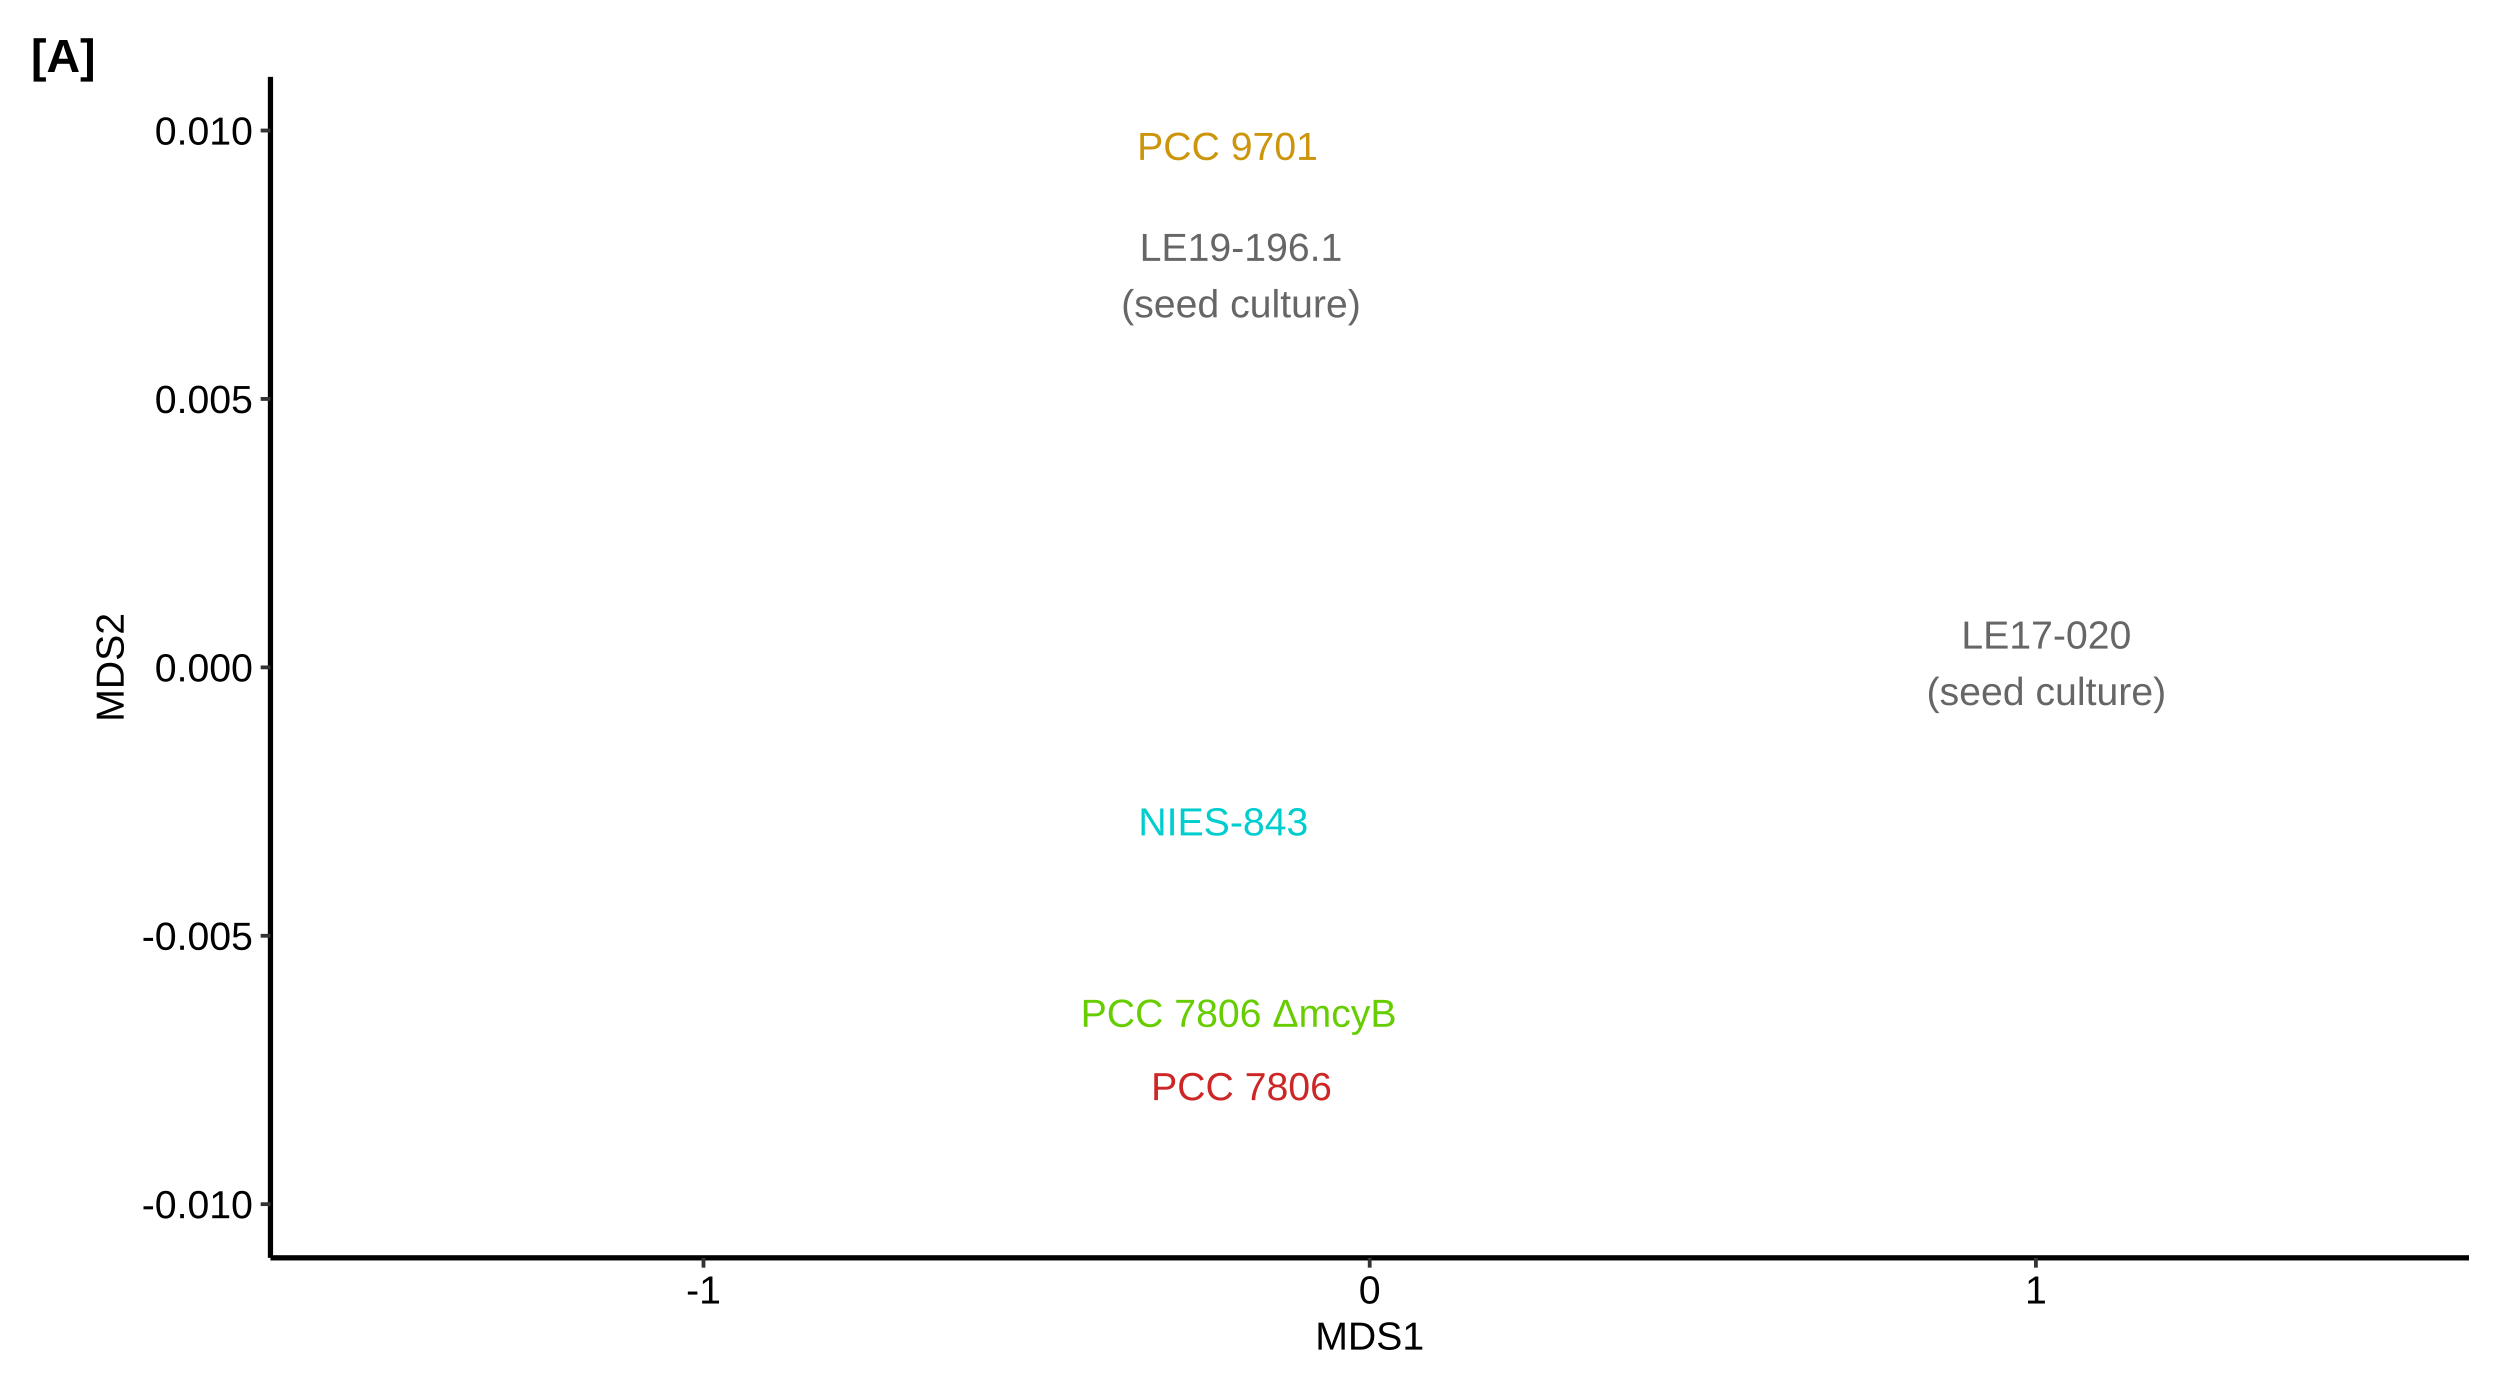
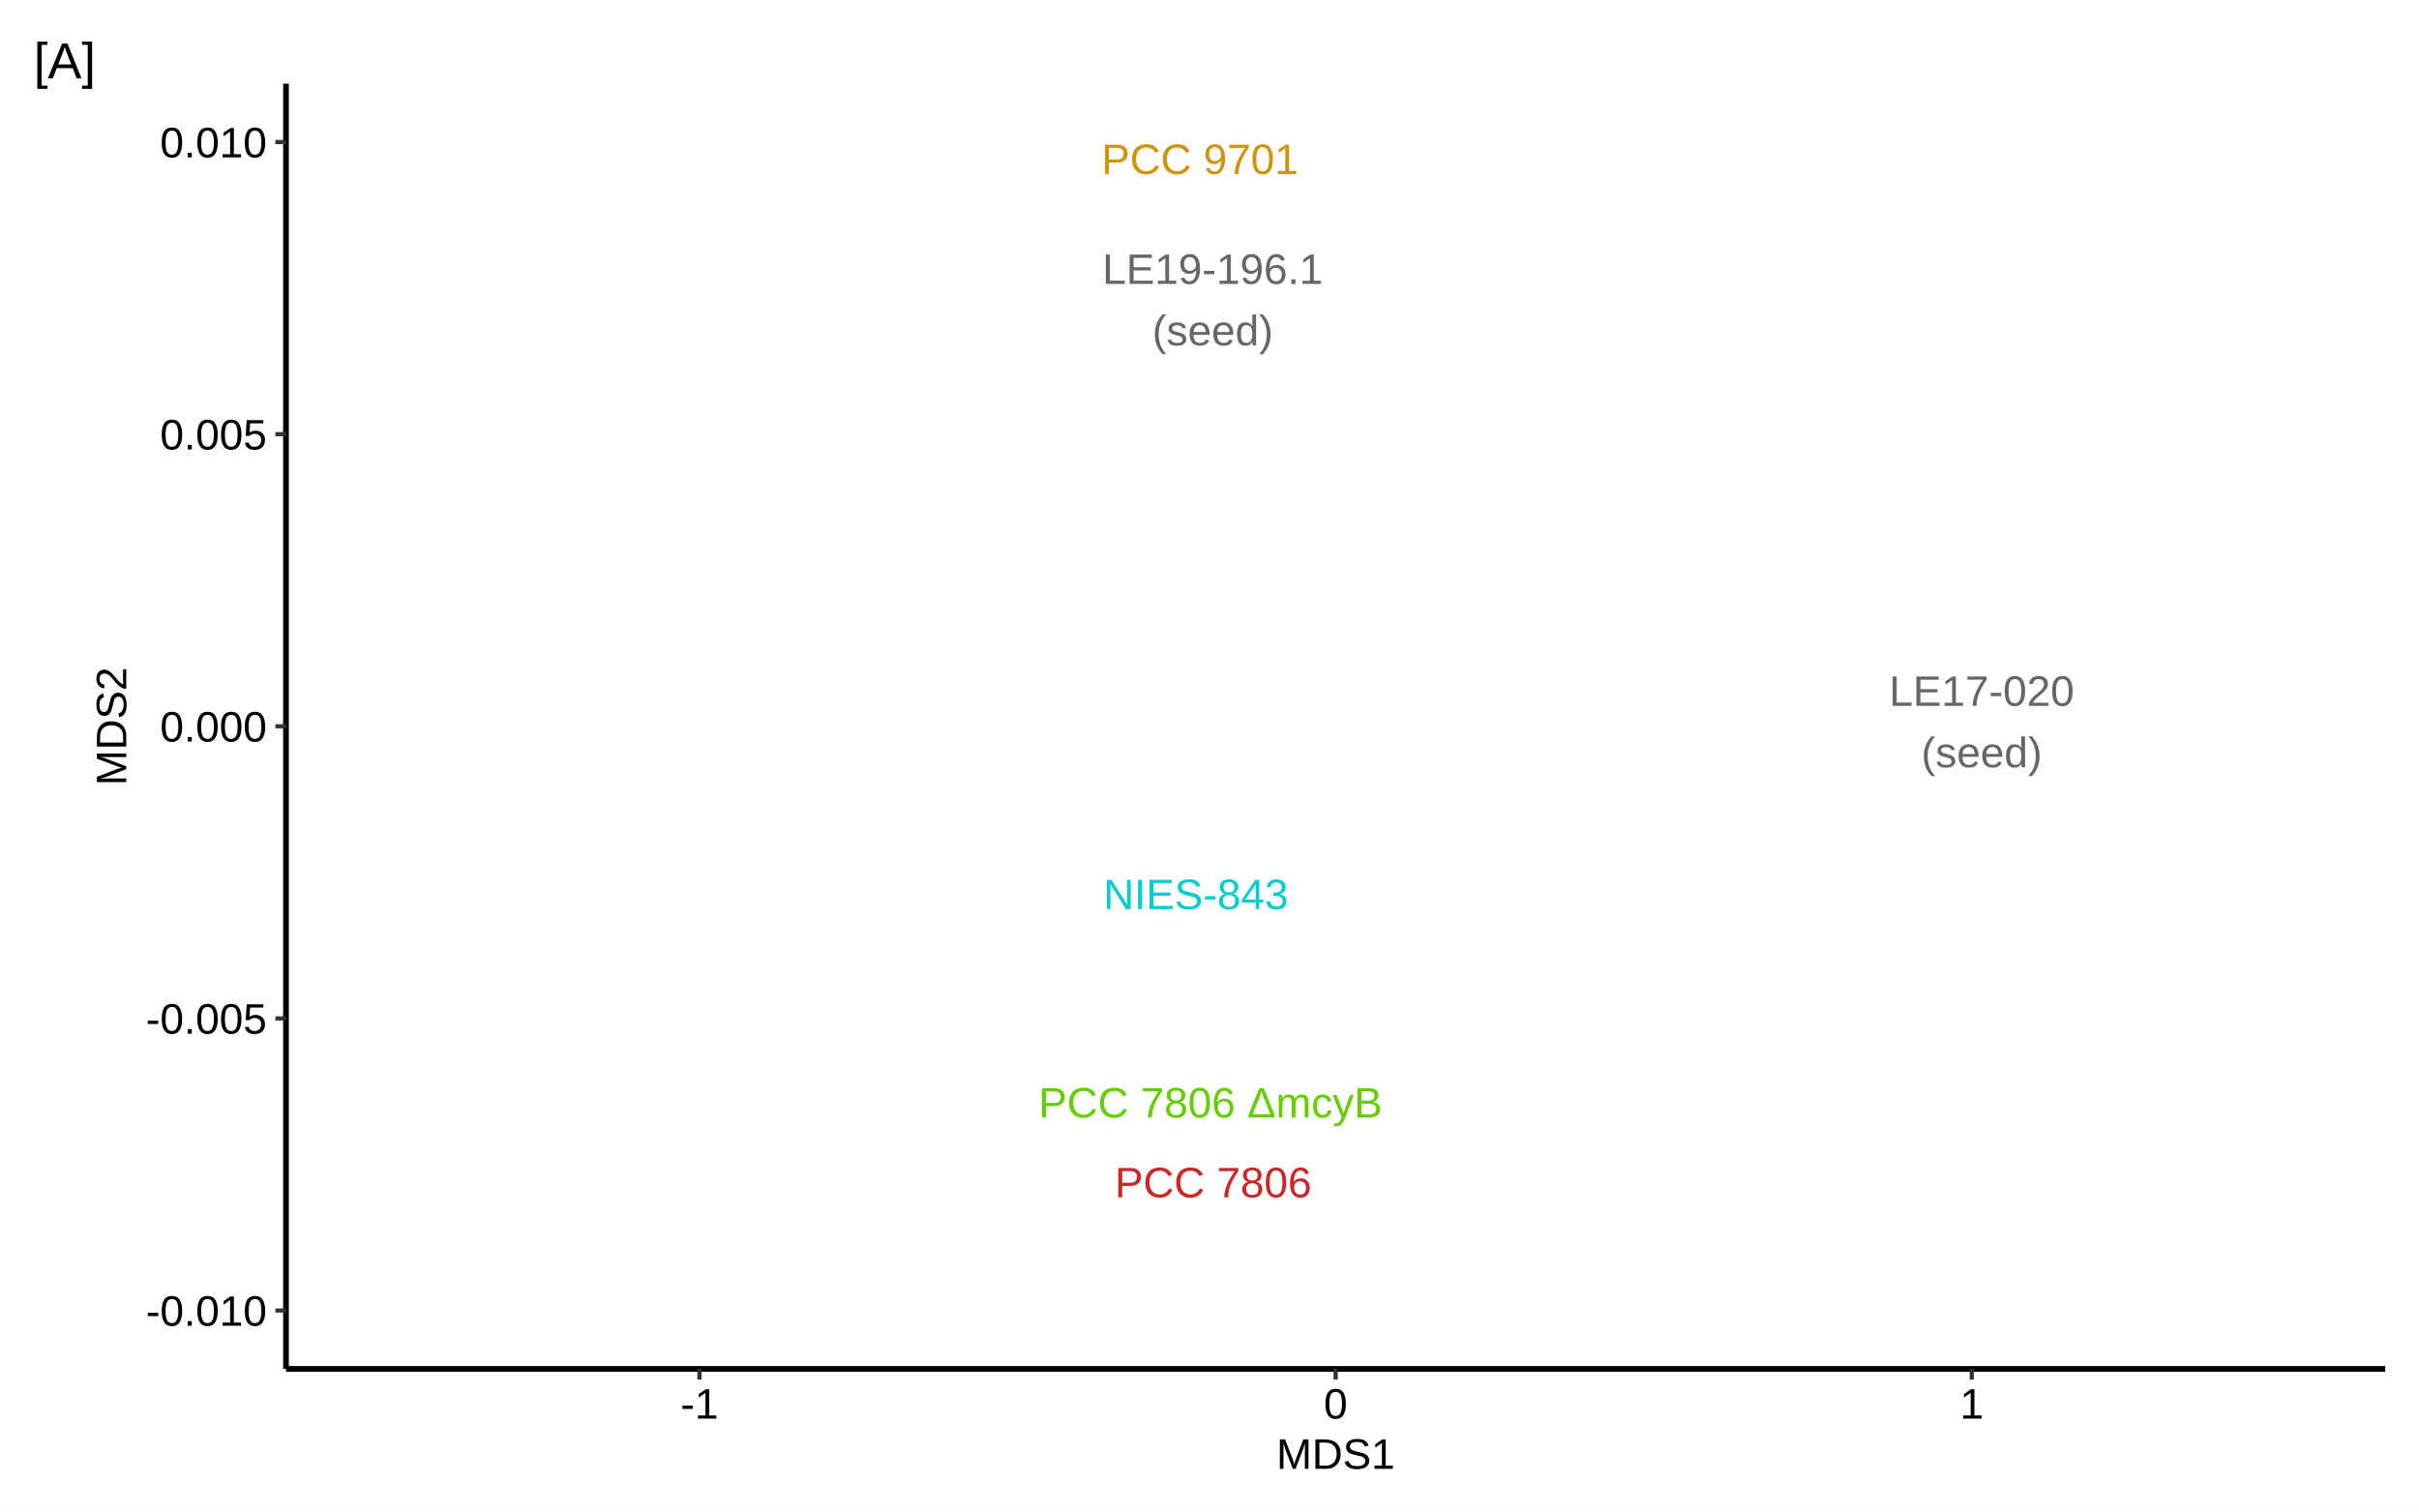
- <svg xmlns="http://www.w3.org/2000/svg" class="svglite" width="510.24pt" height="283.46pt" viewBox="0 0 510.24 283.46">
+ <svg xmlns="http://www.w3.org/2000/svg" class="svglite" width="453.54pt" height="283.46pt" viewBox="0 0 453.54 283.46">
  <defs>
    <style type="text/css">
    .svglite line, .svglite polyline, .svglite polygon, .svglite path, .svglite rect, .svglite circle {
      fill: none;
      stroke: #000000;
      stroke-linecap: round;
      stroke-linejoin: round;
      stroke-miterlimit: 10.00;
    }
    .svglite text {
      white-space: pre;
    }
  </style>
  </defs>
  <rect width="100%" height="100%" style="stroke: none; fill: #FFFFFF;" />
  <defs>
-     <clipPath id="cpMC4wMHw1MTAuMjR8MC4wMHwyODMuNDY=">
-       <rect x="0.00" y="0.00" width="510.24" height="283.46" />
+     <clipPath id="cpMC4wMHw0NTMuNTR8MC4wMHwyODMuNDY=">
+       <rect x="0.00" y="0.00" width="453.54" height="283.46" />
    </clipPath>
  </defs>
-   <g clip-path="url(#cpMC4wMHw1MTAuMjR8MC4wMHwyODMuNDY=)">
-     <rect x="0.00" y="0.00" width="510.24" height="283.46" style="stroke-width: 1.07; stroke: #FFFFFF; fill: #FFFFFF;" />
+   <g clip-path="url(#cpMC4wMHw0NTMuNTR8MC4wMHwyODMuNDY=)">
+     <rect x="0.00" y="0.00" width="453.54" height="283.46" style="stroke-width: 1.07; stroke: #FFFFFF; fill: #FFFFFF;" />
  </g>
  <defs>
-     <clipPath id="cpNS40OHw1MDQuNzZ8NS40OHwyNzcuOTk=">
-       <rect x="5.48" y="5.48" width="499.28" height="272.51" />
+     <clipPath id="cpNTMuNjJ8NDQ3LjIxfDE1LjY5fDI1Ni43Mg==">
+       <rect x="53.62" y="15.69" width="393.59" height="241.04" />
    </clipPath>
  </defs>
-   <g clip-path="url(#cpNS40OHw1MDQuNzZ8NS40OHwyNzcuOTk=)">
-     <rect x="5.48" y="5.48" width="499.28" height="272.51" style="stroke-width: 0.78; stroke: #FFFFFF; fill: #FFFFFF;" />
-   </g>
-   <g clip-path="url(#cpMC4wMHw1MTAuMjR8MC4wMHwyODMuNDY=)">
+   <g clip-path="url(#cpNTMuNjJ8NDQ3LjIxfDE1LjY5fDI1Ni43Mg==)">
+ </g>
+   <g clip-path="url(#cpMC4wMHw0NTMuNTR8MC4wMHwyODMuNDY=)">
</g>
  <defs>
-     <clipPath id="cpNTUuMjB8NTAzLjkxfDE1LjY5fDI1Ni43Mg==">
-       <rect x="55.20" y="15.69" width="448.71" height="241.04" />
+     <clipPath id="cpNS40OHw0NDguMDZ8NS40OHwyNzcuOTk=">
+       <rect x="5.48" y="5.48" width="442.58" height="272.51" />
    </clipPath>
  </defs>
-   <g clip-path="url(#cpNTUuMjB8NTAzLjkxfDE1LjY5fDI1Ni43Mg==)">
-     <rect x="55.20" y="15.69" width="448.71" height="241.04" style="stroke-width: 0.78; stroke: none; fill: #FFFFFF;" />
-     <text x="252.79" y="209.57" text-anchor="middle" style="font-size: 8.00px;fill: #66CD00; font-family: &quot;Arial&quot;;" textLength="63.94px" lengthAdjust="spacingAndGlyphs">PCC 7806 ΔmcyB</text>
-     <text x="249.67" y="170.50" text-anchor="middle" style="font-size: 8.00px;fill: #00CDCD; font-family: &quot;Arial&quot;;" textLength="34.62px" lengthAdjust="spacingAndGlyphs">NIES-843</text>
-     <text x="250.53" y="32.64" text-anchor="middle" style="font-size: 8.00px;fill: #CD950C; font-family: &quot;Arial&quot;;" textLength="36.85px" lengthAdjust="spacingAndGlyphs">PCC 9701</text>
-     <text x="253.38" y="224.54" text-anchor="middle" style="font-size: 8.00px;fill: #CD2626; font-family: &quot;Arial&quot;;" textLength="36.85px" lengthAdjust="spacingAndGlyphs">PCC 7806</text>
-     <text x="253.28" y="53.24" text-anchor="middle" style="font-size: 8.00px;fill: #666666; font-family: &quot;Arial&quot;;" textLength="41.30px" lengthAdjust="spacingAndGlyphs">LE19-196.1</text>
-     <text x="253.28" y="64.76" text-anchor="middle" style="font-size: 8.00px;fill: #666666; font-family: &quot;Arial&quot;;" textLength="51.04px" lengthAdjust="spacingAndGlyphs"> (seed culture)</text>
-     <text x="417.65" y="132.37" text-anchor="middle" style="font-size: 8.00px;fill: #666666; font-family: &quot;Arial&quot;;" textLength="34.64px" lengthAdjust="spacingAndGlyphs">LE17-020</text>
-     <text x="417.65" y="143.89" text-anchor="middle" style="font-size: 8.00px;fill: #666666; font-family: &quot;Arial&quot;;" textLength="51.04px" lengthAdjust="spacingAndGlyphs"> (seed culture)</text>
+   <g clip-path="url(#cpNS40OHw0NDguMDZ8NS40OHwyNzcuOTk=)">
+     <rect x="5.48" y="5.48" width="442.58" height="272.51" style="stroke-width: 0.78; stroke: #FFFFFF; fill: #FFFFFF;" />
  </g>
-   <g clip-path="url(#cpMC4wMHw1MTAuMjR8MC4wMHwyODMuNDY=)">
-     <polyline points="55.20,256.72 55.20,15.69 " style="stroke-width: 1.07; stroke-linecap: butt;" />
-     <text x="51.61" y="248.63" text-anchor="end" style="font-size: 8.00px; font-family: &quot;Arial&quot;;" textLength="22.69px" lengthAdjust="spacingAndGlyphs">-0.010</text>
-     <text x="51.61" y="193.85" text-anchor="end" style="font-size: 8.00px; font-family: &quot;Arial&quot;;" textLength="22.69px" lengthAdjust="spacingAndGlyphs">-0.005</text>
-     <text x="51.61" y="139.07" text-anchor="end" style="font-size: 8.00px; font-family: &quot;Arial&quot;;" textLength="20.02px" lengthAdjust="spacingAndGlyphs">0.000</text>
-     <text x="51.61" y="84.29" text-anchor="end" style="font-size: 8.00px; font-family: &quot;Arial&quot;;" textLength="20.02px" lengthAdjust="spacingAndGlyphs">0.005</text>
-     <text x="51.61" y="29.51" text-anchor="end" style="font-size: 8.00px; font-family: &quot;Arial&quot;;" textLength="20.02px" lengthAdjust="spacingAndGlyphs">0.010</text>
-     <polyline points="53.20,245.77 55.20,245.77 " style="stroke-width: 0.78; stroke: #333333; stroke-linecap: butt;" />
-     <polyline points="53.20,190.99 55.20,190.99 " style="stroke-width: 0.78; stroke: #333333; stroke-linecap: butt;" />
-     <polyline points="53.20,136.21 55.20,136.21 " style="stroke-width: 0.78; stroke: #333333; stroke-linecap: butt;" />
-     <polyline points="53.20,81.42 55.20,81.42 " style="stroke-width: 0.78; stroke: #333333; stroke-linecap: butt;" />
-     <polyline points="53.20,26.64 55.20,26.64 " style="stroke-width: 0.78; stroke: #333333; stroke-linecap: butt;" />
-     <polyline points="55.20,256.72 503.91,256.72 " style="stroke-width: 1.07; stroke-linecap: butt;" />
-     <polyline points="143.58,258.72 143.58,256.72 " style="stroke-width: 0.78; stroke: #333333; stroke-linecap: butt;" />
-     <polyline points="279.55,258.72 279.55,256.72 " style="stroke-width: 0.78; stroke: #333333; stroke-linecap: butt;" />
-     <polyline points="415.52,258.72 415.52,256.72 " style="stroke-width: 0.78; stroke: #333333; stroke-linecap: butt;" />
-     <text x="143.58" y="266.04" text-anchor="middle" style="font-size: 8.00px; font-family: &quot;Arial&quot;;" textLength="7.11px" lengthAdjust="spacingAndGlyphs">-1</text>
-     <text x="279.55" y="266.04" text-anchor="middle" style="font-size: 8.00px; font-family: &quot;Arial&quot;;" textLength="4.45px" lengthAdjust="spacingAndGlyphs">0</text>
-     <text x="415.52" y="266.04" text-anchor="middle" style="font-size: 8.00px; font-family: &quot;Arial&quot;;" textLength="4.45px" lengthAdjust="spacingAndGlyphs">1</text>
-     <text x="279.55" y="275.45" text-anchor="middle" style="font-size: 8.00px; font-family: &quot;Arial&quot;;" textLength="22.22px" lengthAdjust="spacingAndGlyphs">MDS1</text>
-     <text transform="translate(25.24,136.21) rotate(-90)" text-anchor="middle" style="font-size: 8.00px; font-family: &quot;Arial&quot;;" textLength="22.22px" lengthAdjust="spacingAndGlyphs">MDS2</text>
-     <text x="12.92" y="14.69" text-anchor="middle" style="font-size: 9.50px; font-weight: bold; font-family: &quot;Arial&quot;;" textLength="13.18px" lengthAdjust="spacingAndGlyphs">[A]</text>
+   <g clip-path="url(#cpMC4wMHw0NTMuNTR8MC4wMHwyODMuNDY=)">
+ </g>
+   <g clip-path="url(#cpNTMuNjJ8NDQ3LjIxfDE1LjY5fDI1Ni43Mg==)">
+     <rect x="53.62" y="15.69" width="393.59" height="241.04" style="stroke-width: 0.78; stroke: none; fill: #FFFFFF;" />
+     <text x="226.95" y="209.57" text-anchor="middle" style="font-size: 8.00px;fill: #66CD00; font-family: &quot;Arial&quot;;" textLength="63.94px" lengthAdjust="spacingAndGlyphs">PCC 7806 ΔmcyB</text>
+     <text x="224.21" y="170.50" text-anchor="middle" style="font-size: 8.00px;fill: #00CDCD; font-family: &quot;Arial&quot;;" textLength="34.62px" lengthAdjust="spacingAndGlyphs">NIES-843</text>
+     <text x="224.96" y="32.64" text-anchor="middle" style="font-size: 8.00px;fill: #CD950C; font-family: &quot;Arial&quot;;" textLength="36.85px" lengthAdjust="spacingAndGlyphs">PCC 9701</text>
+     <text x="227.46" y="224.54" text-anchor="middle" style="font-size: 8.00px;fill: #CD2626; font-family: &quot;Arial&quot;;" textLength="36.85px" lengthAdjust="spacingAndGlyphs">PCC 7806</text>
+     <text x="227.37" y="53.24" text-anchor="middle" style="font-size: 8.00px;fill: #666666; font-family: &quot;Arial&quot;;" textLength="41.30px" lengthAdjust="spacingAndGlyphs">LE19-196.1</text>
+     <text x="227.37" y="64.76" text-anchor="middle" style="font-size: 8.00px;fill: #666666; font-family: &quot;Arial&quot;;" textLength="24.85px" lengthAdjust="spacingAndGlyphs"> (seed)</text>
+     <text x="371.55" y="132.37" text-anchor="middle" style="font-size: 8.00px;fill: #666666; font-family: &quot;Arial&quot;;" textLength="34.64px" lengthAdjust="spacingAndGlyphs">LE17-020</text>
+     <text x="371.55" y="143.89" text-anchor="middle" style="font-size: 8.00px;fill: #666666; font-family: &quot;Arial&quot;;" textLength="24.85px" lengthAdjust="spacingAndGlyphs"> (seed)</text>
+   </g>
+   <g clip-path="url(#cpMC4wMHw0NTMuNTR8MC4wMHwyODMuNDY=)">
+     <polyline points="53.62,256.72 53.62,15.69 " style="stroke-width: 1.07; stroke-linecap: butt;" />
+     <text x="50.03" y="248.63" text-anchor="end" style="font-size: 8.00px; font-family: &quot;Arial&quot;;" textLength="22.69px" lengthAdjust="spacingAndGlyphs">-0.010</text>
+     <text x="50.03" y="193.85" text-anchor="end" style="font-size: 8.00px; font-family: &quot;Arial&quot;;" textLength="22.69px" lengthAdjust="spacingAndGlyphs">-0.005</text>
+     <text x="50.03" y="139.07" text-anchor="end" style="font-size: 8.00px; font-family: &quot;Arial&quot;;" textLength="20.02px" lengthAdjust="spacingAndGlyphs">0.000</text>
+     <text x="50.03" y="84.29" text-anchor="end" style="font-size: 8.00px; font-family: &quot;Arial&quot;;" textLength="20.02px" lengthAdjust="spacingAndGlyphs">0.005</text>
+     <text x="50.03" y="29.51" text-anchor="end" style="font-size: 8.00px; font-family: &quot;Arial&quot;;" textLength="20.02px" lengthAdjust="spacingAndGlyphs">0.010</text>
+     <polyline points="51.63,245.77 53.62,245.77 " style="stroke-width: 0.78; stroke: #333333; stroke-linecap: butt;" />
+     <polyline points="51.63,190.99 53.62,190.99 " style="stroke-width: 0.78; stroke: #333333; stroke-linecap: butt;" />
+     <polyline points="51.63,136.21 53.62,136.21 " style="stroke-width: 0.78; stroke: #333333; stroke-linecap: butt;" />
+     <polyline points="51.63,81.42 53.62,81.42 " style="stroke-width: 0.78; stroke: #333333; stroke-linecap: butt;" />
+     <polyline points="51.63,26.64 53.62,26.64 " style="stroke-width: 0.78; stroke: #333333; stroke-linecap: butt;" />
+     <polyline points="53.62,256.72 447.21,256.72 " style="stroke-width: 1.07; stroke-linecap: butt;" />
+     <polyline points="131.14,258.72 131.14,256.72 " style="stroke-width: 0.78; stroke: #333333; stroke-linecap: butt;" />
+     <polyline points="250.42,258.72 250.42,256.72 " style="stroke-width: 0.78; stroke: #333333; stroke-linecap: butt;" />
+     <polyline points="369.69,258.72 369.69,256.72 " style="stroke-width: 0.78; stroke: #333333; stroke-linecap: butt;" />
+     <text x="131.14" y="266.04" text-anchor="middle" style="font-size: 8.00px; font-family: &quot;Arial&quot;;" textLength="7.11px" lengthAdjust="spacingAndGlyphs">-1</text>
+     <text x="250.42" y="266.04" text-anchor="middle" style="font-size: 8.00px; font-family: &quot;Arial&quot;;" textLength="4.45px" lengthAdjust="spacingAndGlyphs">0</text>
+     <text x="369.69" y="266.04" text-anchor="middle" style="font-size: 8.00px; font-family: &quot;Arial&quot;;" textLength="4.45px" lengthAdjust="spacingAndGlyphs">1</text>
+     <text x="250.42" y="275.45" text-anchor="middle" style="font-size: 8.00px; font-family: &quot;Arial&quot;;" textLength="22.22px" lengthAdjust="spacingAndGlyphs">MDS1</text>
+     <text transform="translate(23.67,136.21) rotate(-90)" text-anchor="middle" style="font-size: 8.00px; font-family: &quot;Arial&quot;;" textLength="22.22px" lengthAdjust="spacingAndGlyphs">MDS2</text>
+     <text x="12.13" y="14.69" text-anchor="middle" style="font-size: 9.50px; font-family: &quot;Arial&quot;;" textLength="11.61px" lengthAdjust="spacingAndGlyphs">[A]</text>
  </g>
</svg>
